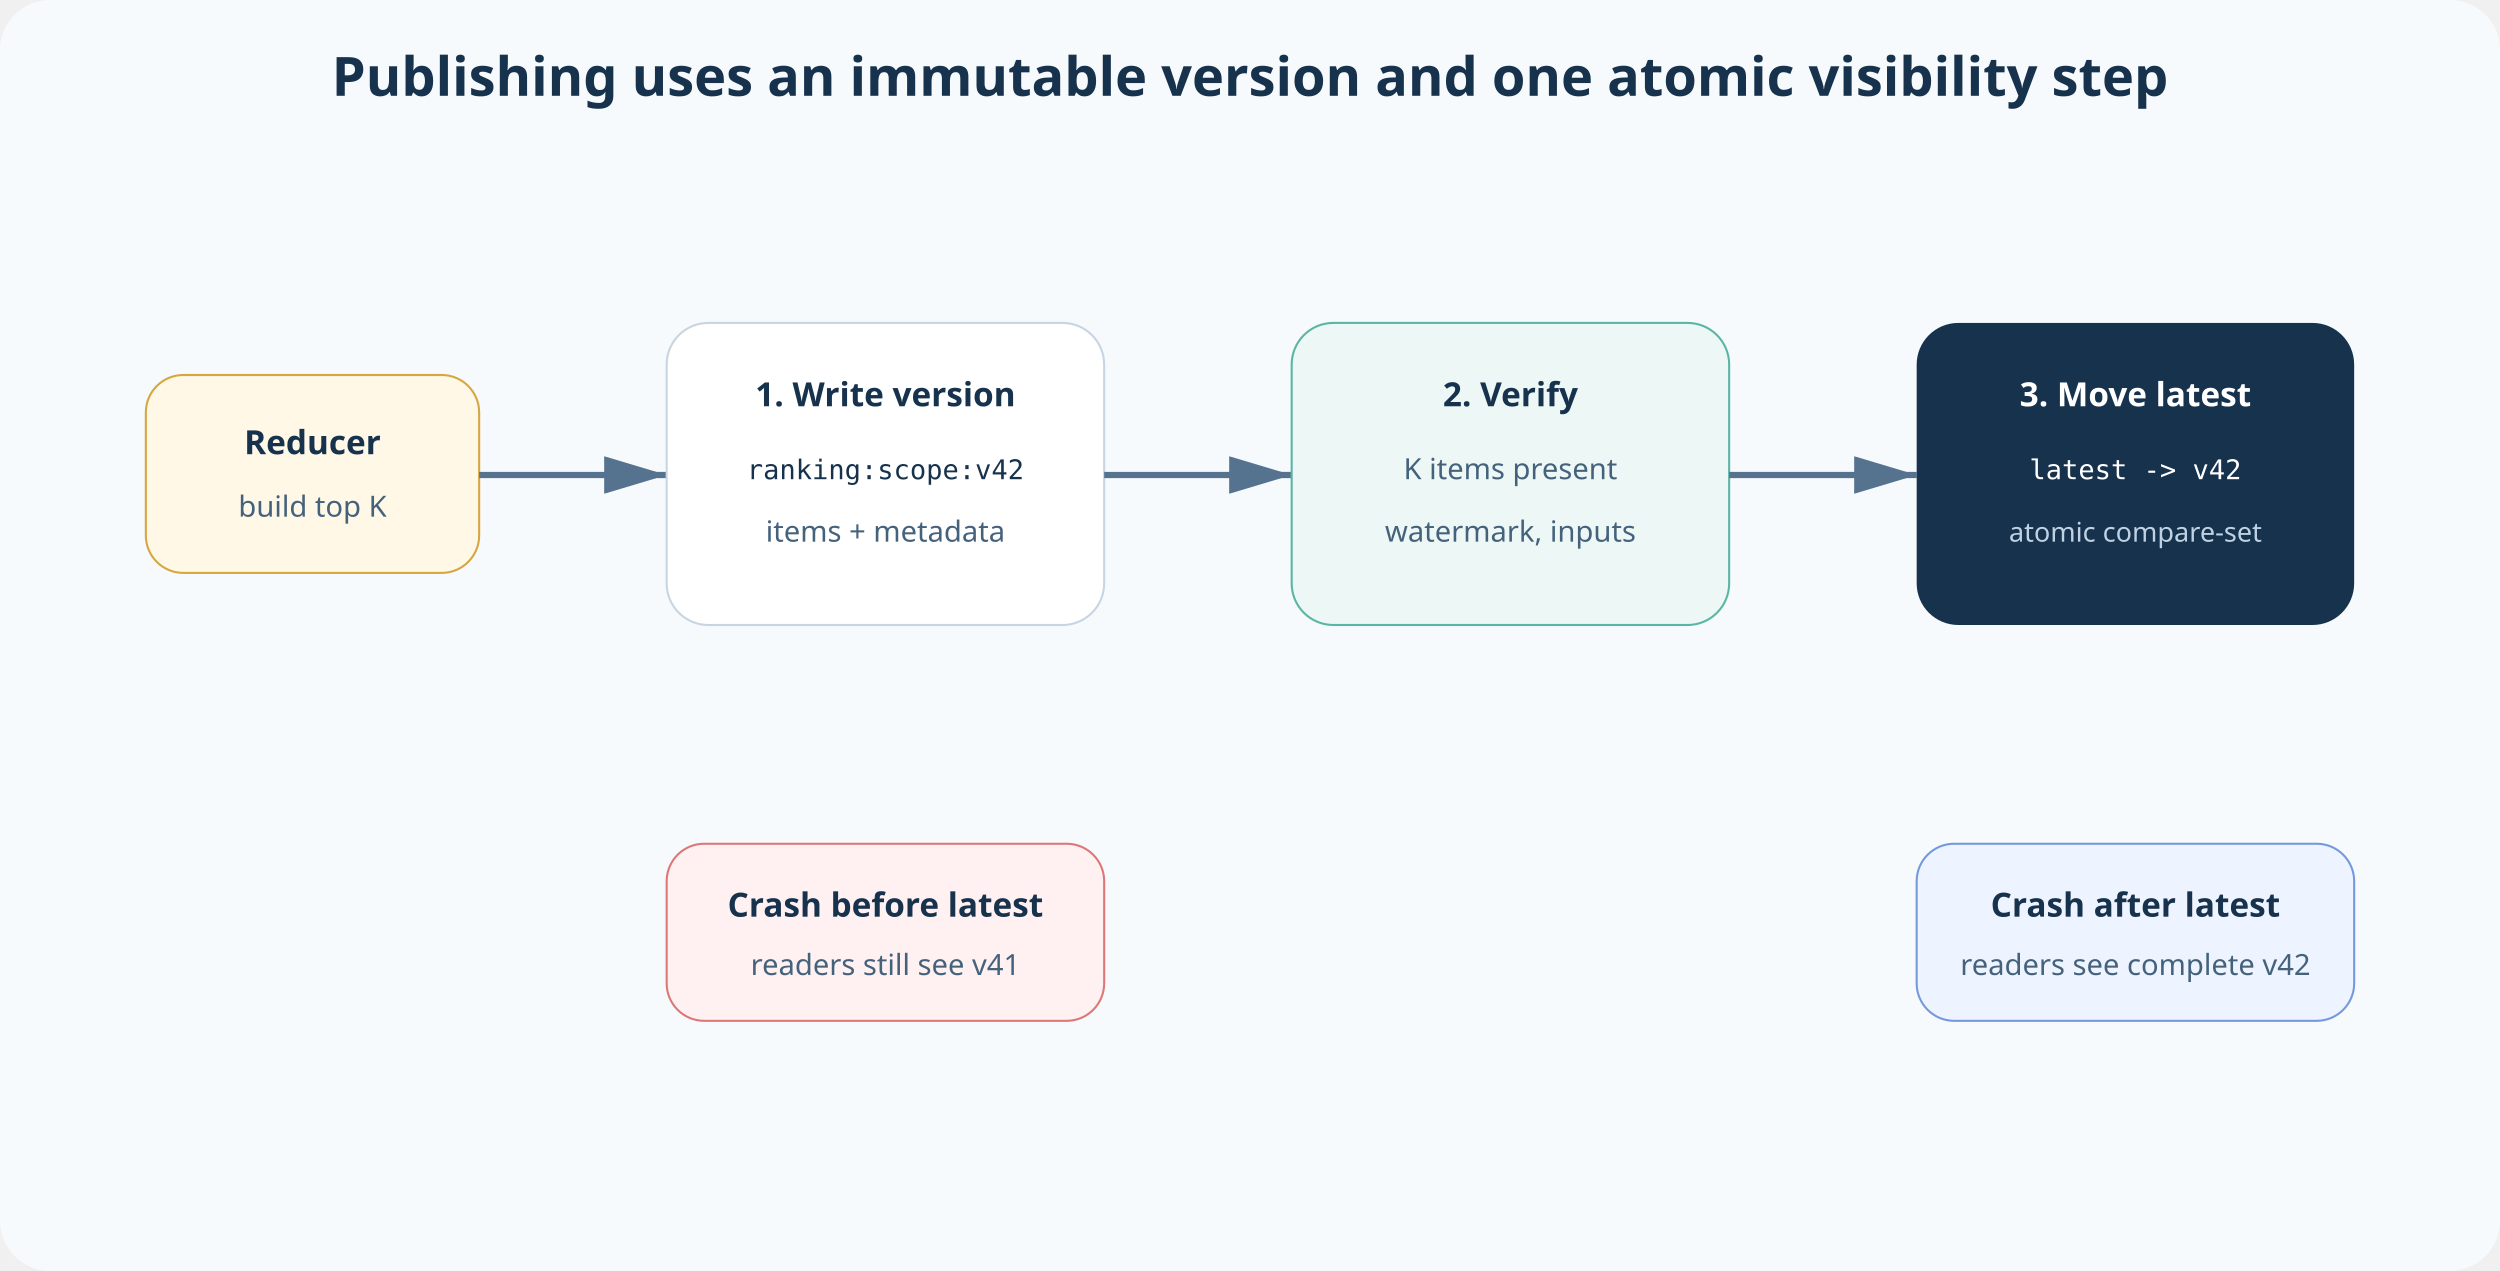
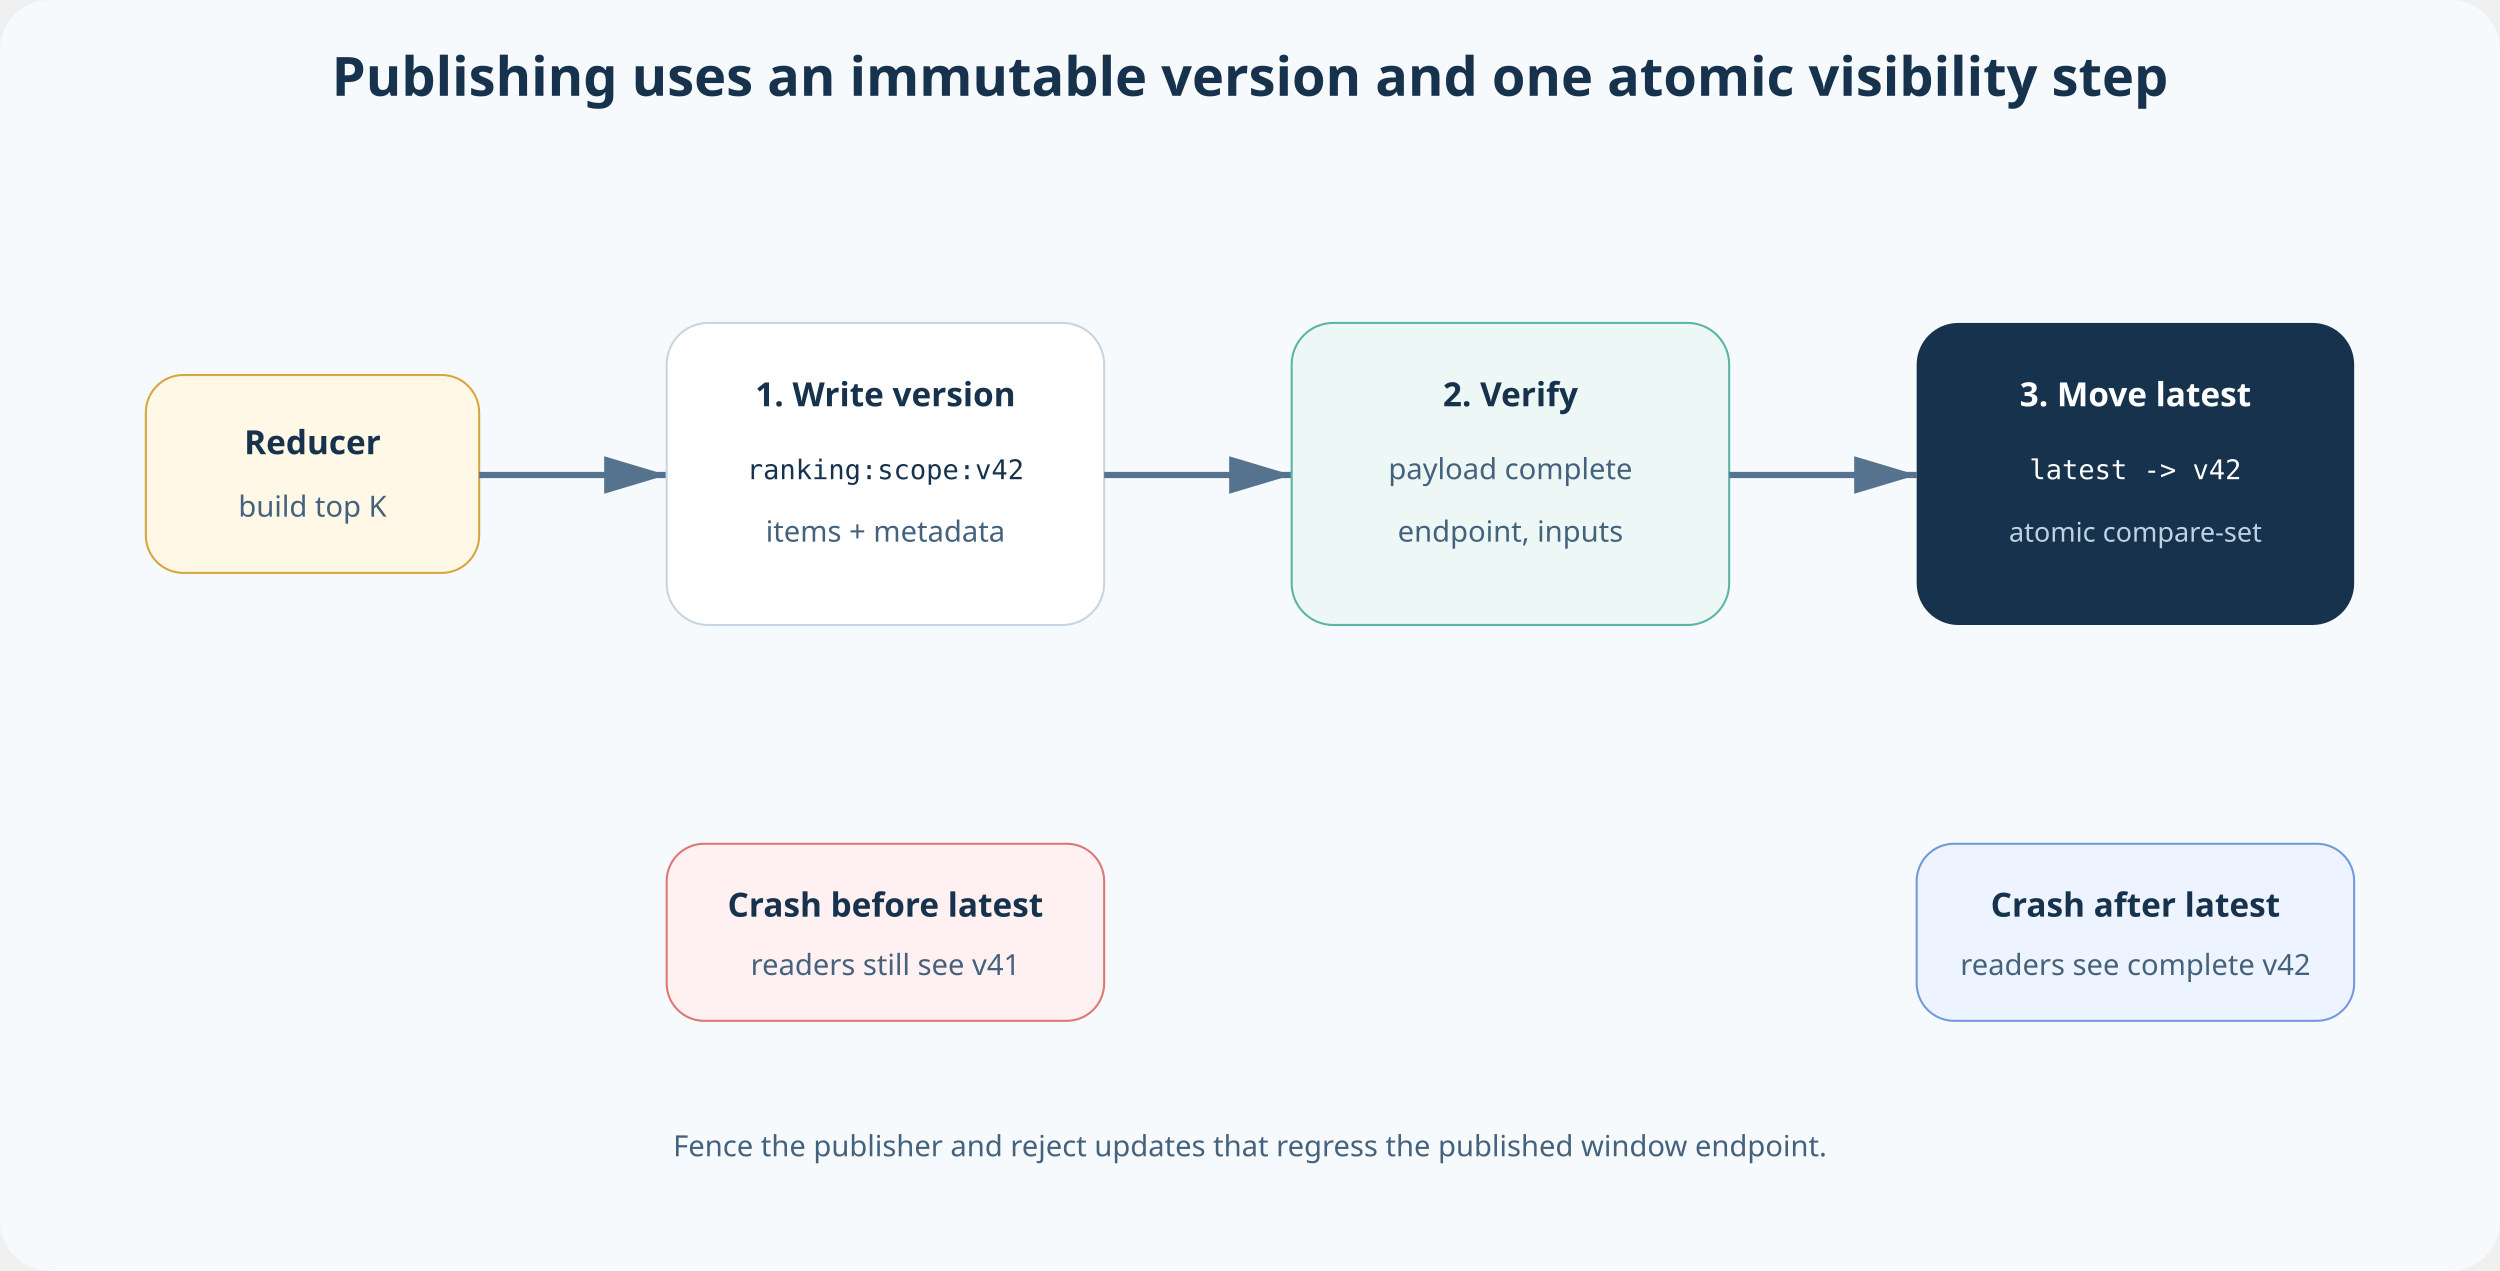
- <svg xmlns="http://www.w3.org/2000/svg" width="1200" height="610" role="img">
+ <svg xmlns="http://www.w3.org/2000/svg" width="1200" height="610" viewBox="0 0 1200 610" role="img">
  <defs>
    <marker id="arrow" markerWidth="12" markerHeight="12" refX="10" refY="3" orient="auto">
      <path d="M0 0L10 3L0 6Z" fill="#55728f" />
    </marker>
  </defs>
  <style>
    .title{font:700 26px sans-serif;fill:#17324d}
    .h{font:700 16px sans-serif;fill:#17324d}
    .b{font:14px sans-serif;fill:#45627d}
    .c{font:13px monospace;fill:#17324d}
    .line{stroke:#55728f;stroke-width:3;fill:none;marker-end:url(#arrow)}
  </style>
  <rect width="1200" height="610" rx="24" fill="#f7fafc" />
  <text x="600" y="46" text-anchor="middle" class="title">Publishing uses an immutable version and one atomic visibility step</text>
  <rect x="70" y="180" width="160" height="95" rx="18" fill="#fff8e7" stroke="#d6a63f" />
  <text x="150" y="218" text-anchor="middle" class="h">Reducer</text>
  <text x="150" y="248" text-anchor="middle" class="b">build top K</text>
  <path d="M230 228H320" class="line" />
  <rect x="320" y="155" width="210" height="145" rx="20" fill="#ffffff" stroke="#c7d5e2" />
  <text x="425" y="195" text-anchor="middle" class="h">1. Write version</text>
  <text x="425" y="230" text-anchor="middle" class="c">ranking:scope:v42</text>
  <text x="425" y="260" text-anchor="middle" class="b">items + metadata</text>
  <path d="M530 228H620" class="line" />
  <rect x="620" y="155" width="210" height="145" rx="20" fill="#edf8f6" stroke="#5ab5a4" />
  <text x="725" y="195" text-anchor="middle" class="h">2. Verify</text>
-   <text x="725" y="230" text-anchor="middle" class="b">K items present</text>
-   <text x="725" y="260" text-anchor="middle" class="b">watermark, inputs</text>
+   <text x="725" y="230" text-anchor="middle" class="b">payload complete</text>
+   <text x="725" y="260" text-anchor="middle" class="b">endpoint, inputs</text>
  <path d="M830 228H920" class="line" />
  <rect x="920" y="155" width="210" height="145" rx="20" fill="#17324d" />
  <text x="1025" y="195" text-anchor="middle" font-family="sans-serif" font-size="16" font-weight="700" fill="#fff">3. Move latest</text>
  <text x="1025" y="230" text-anchor="middle" font-family="monospace" font-size="13" fill="#fff">latest -&gt; v42</text>
  <text x="1025" y="260" text-anchor="middle" font-family="sans-serif" font-size="13" fill="#bfd2e3">atomic compare-set</text>
  <rect x="320" y="405" width="210" height="85" rx="18" fill="#fff1f1" stroke="#dd7777" />
  <text x="425" y="440" text-anchor="middle" class="h">Crash before latest</text>
  <text x="425" y="468" text-anchor="middle" class="b">readers still see v41</text>
  <rect x="920" y="405" width="210" height="85" rx="18" fill="#eef4ff" stroke="#7399dc" />
  <text x="1025" y="440" text-anchor="middle" class="h">Crash after latest</text>
  <text x="1025" y="468" text-anchor="middle" class="b">readers see complete v42</text>
+   <text x="600" y="555" text-anchor="middle" class="b">Fence the publisher and reject updates that regress the published window endpoint.</text>
</svg>
